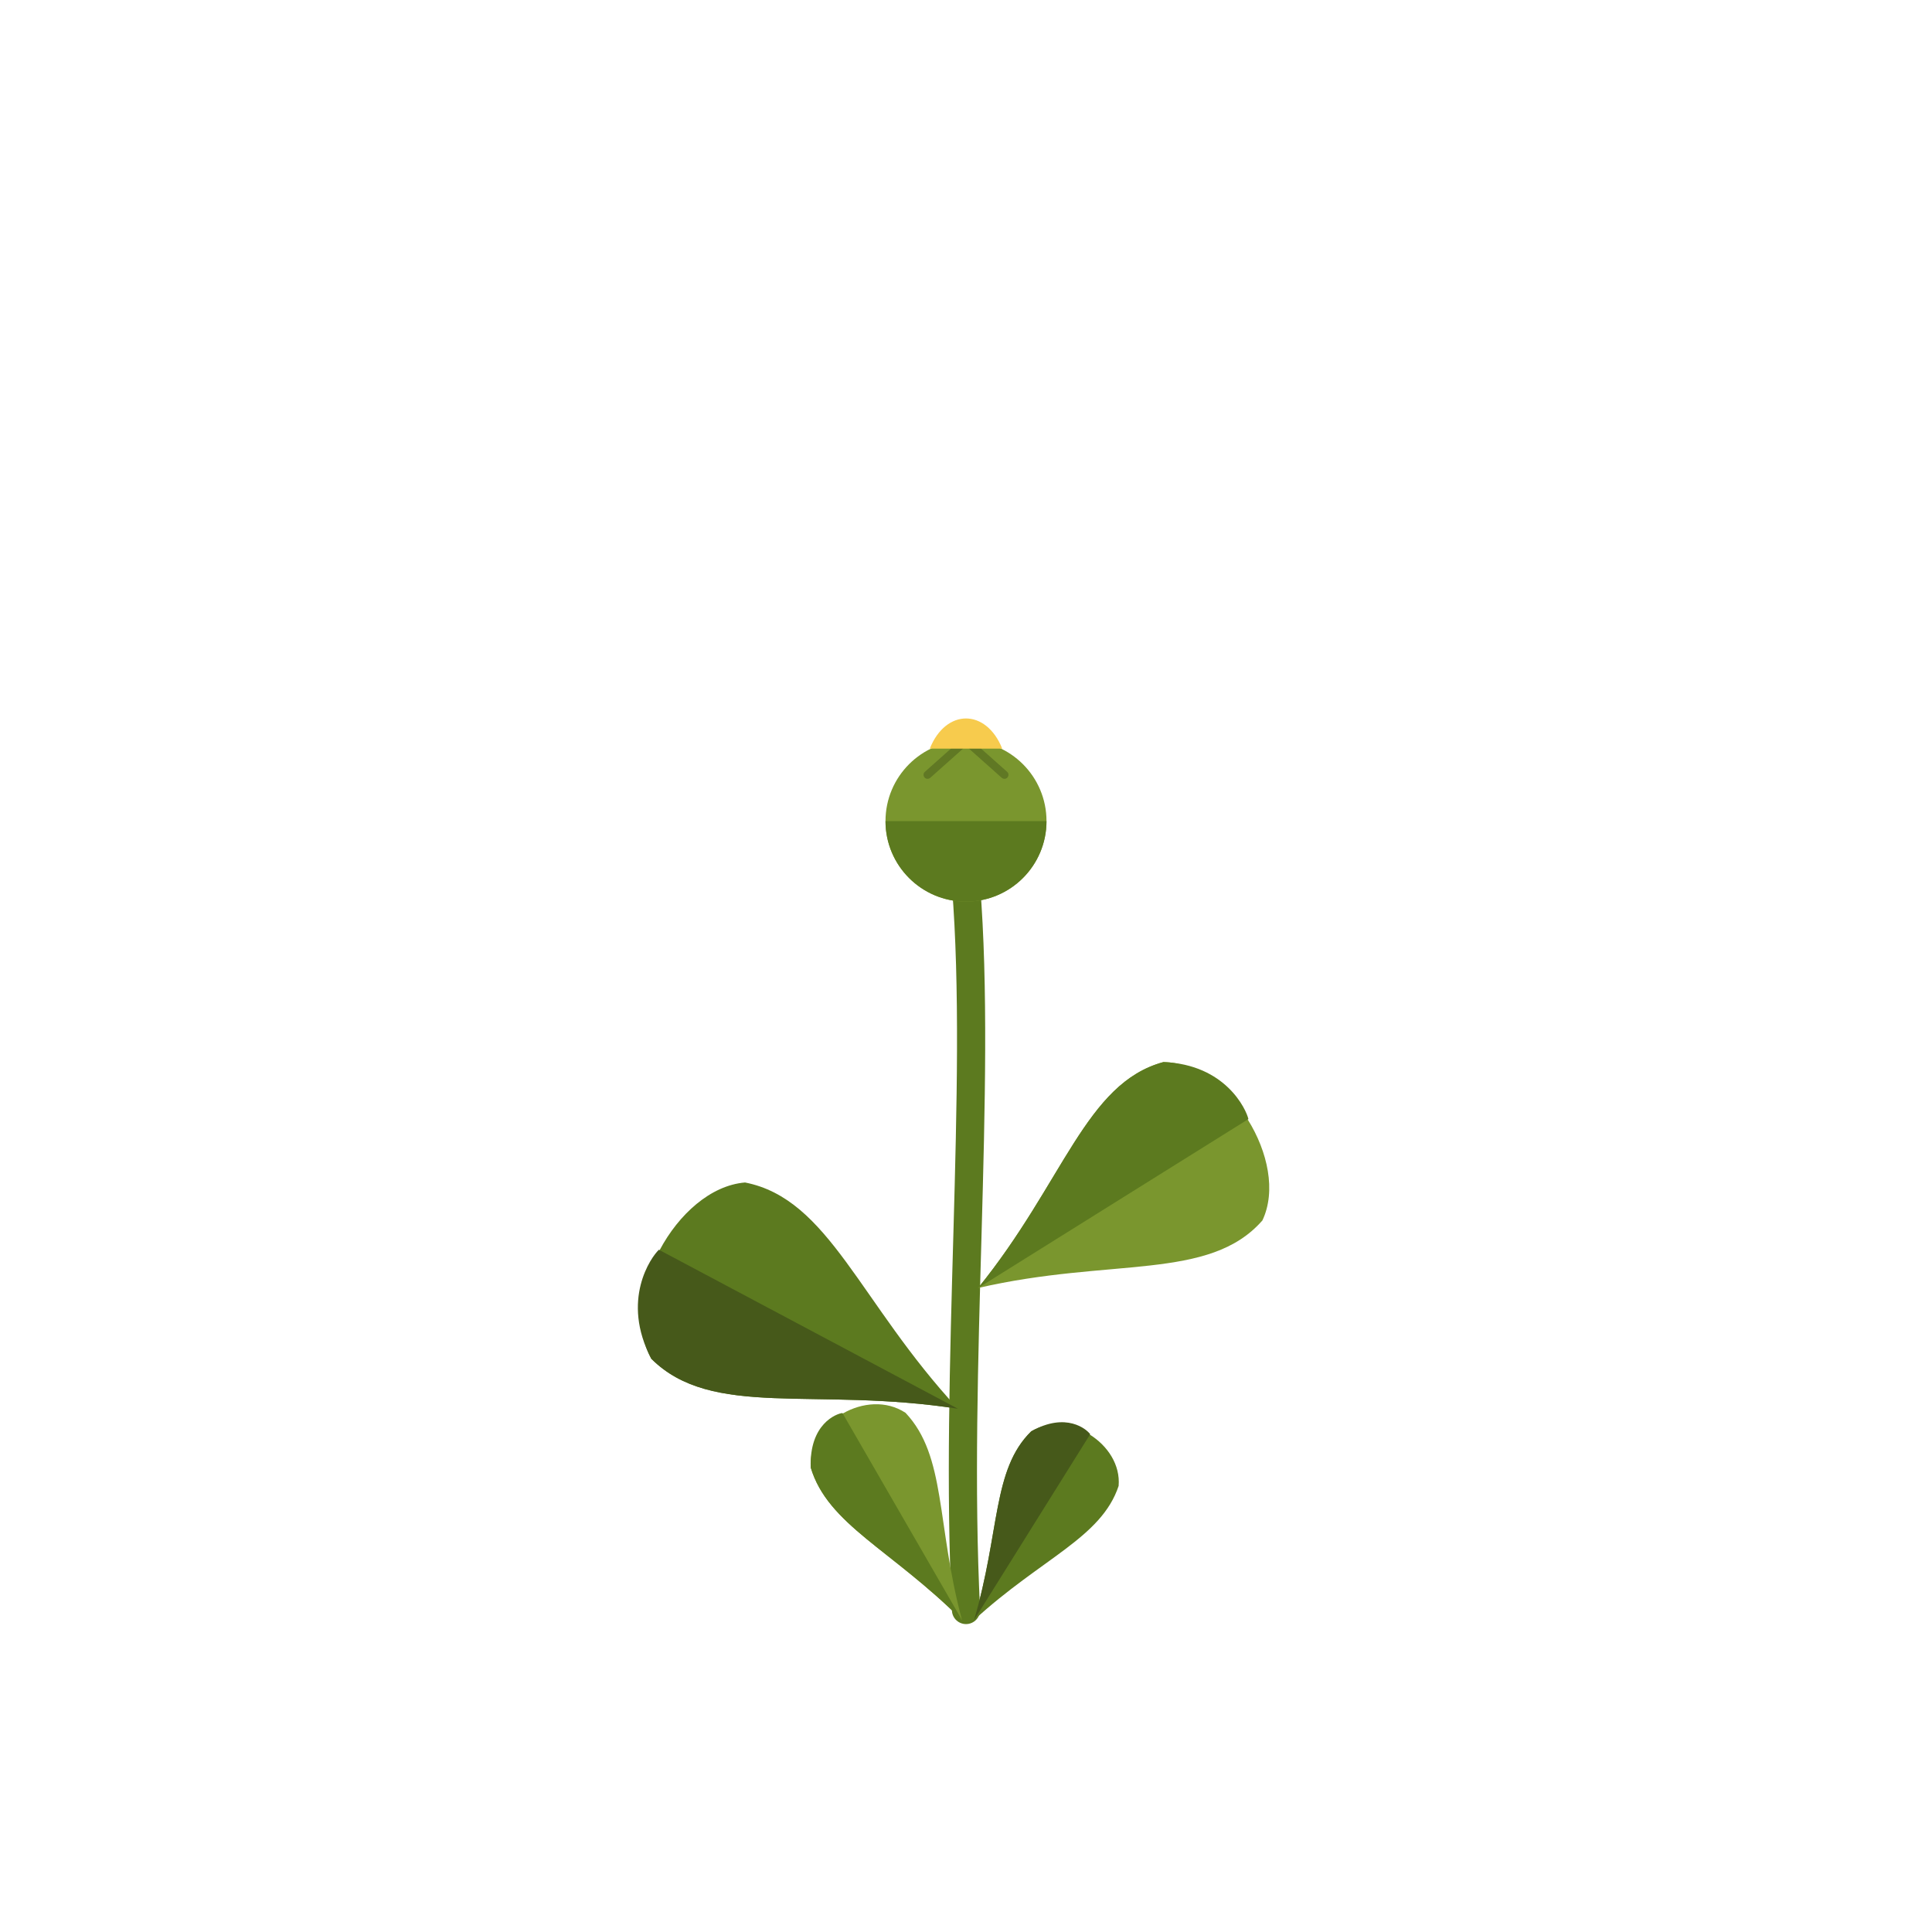
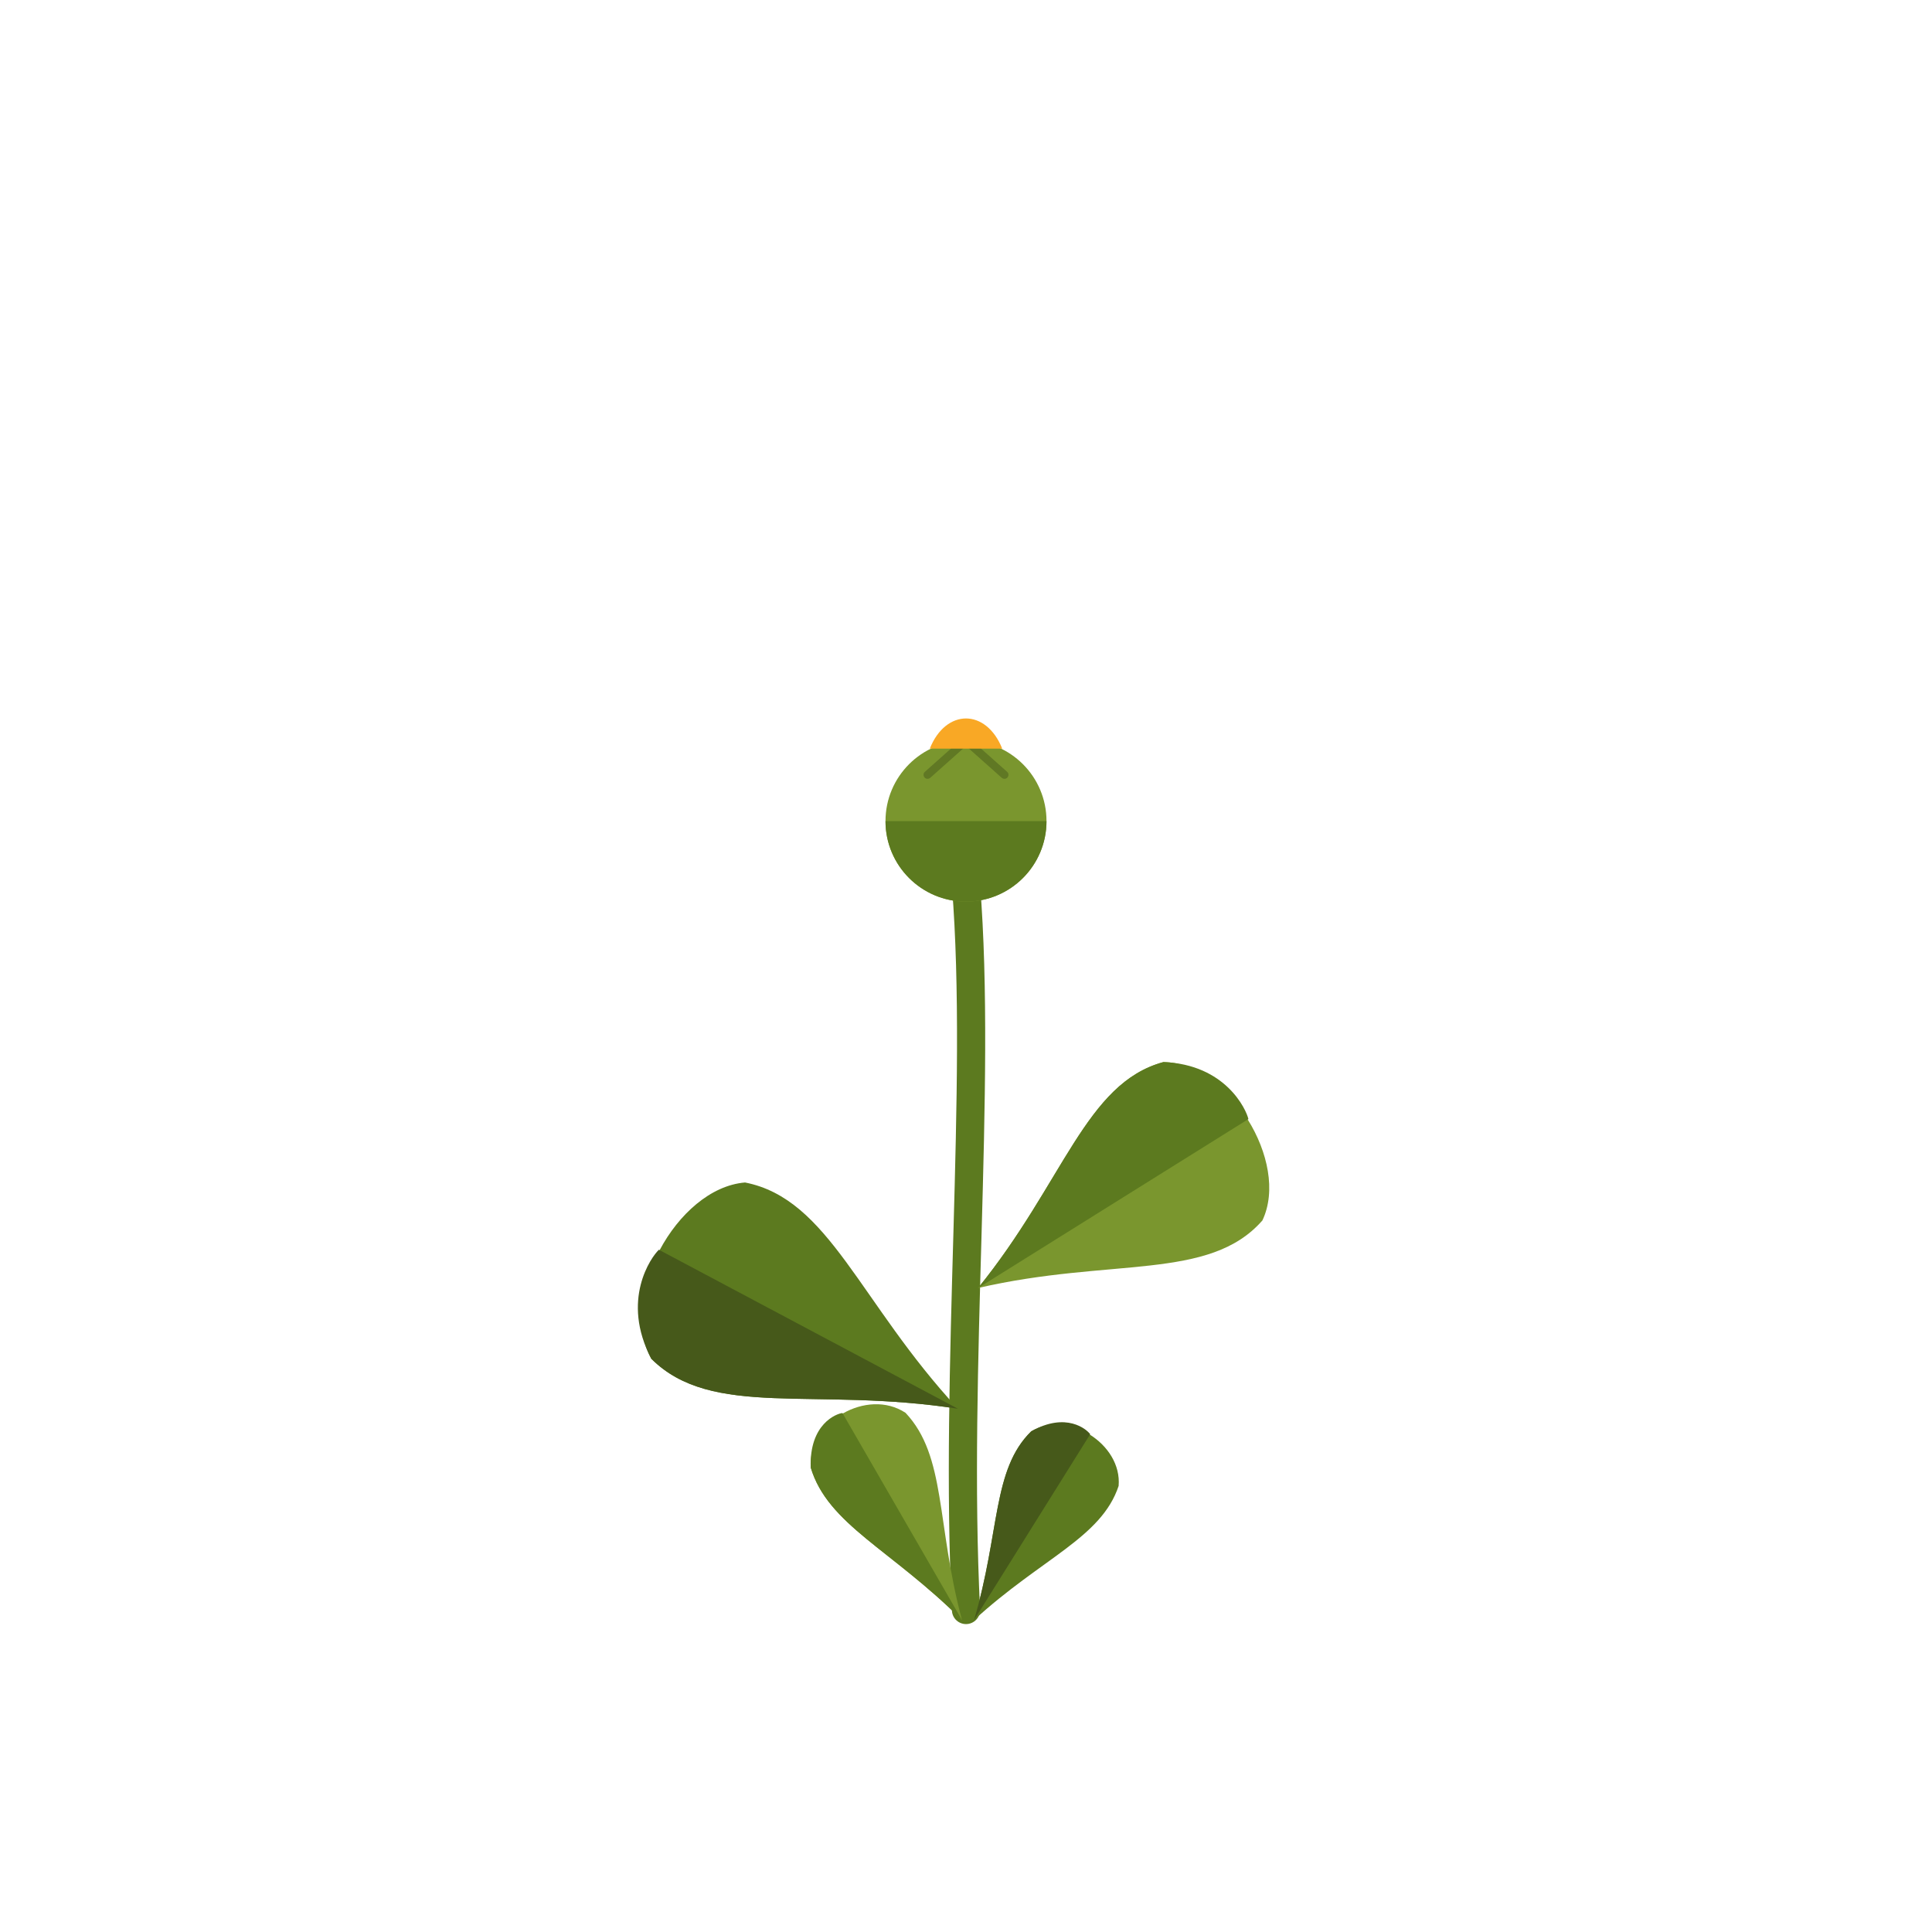
<svg xmlns="http://www.w3.org/2000/svg" viewBox="0 0 960 960" width="960" height="960">
  <path d="M480 800 C474 680 488 540 480 440" fill="none" stroke="#5C7A1F" stroke-width="14" stroke-linecap="round" />
  <g transform="translate(476 700) rotate(-62)">
    <path d="M0 0 C-23.6 -68.0 -62.0 -105.4 -49.6 -146.2 C-31.0 -175.1 31.0 -175.1 49.6 -146.2 C62.0 -105.4 23.6 -68.0 0 0 Z" fill="#5C7A1F" />
    <path d="M0 0 C-23.6 -68.0 -62.0 -105.4 -49.6 -146.2 C-31.0 -173.4 -5.0 -170.0 0 -168.3 Z" fill="#46591A" />
  </g>
  <g transform="translate(486 640) rotate(58)">
    <path d="M0 0 C-22.0 -64.0 -58.0 -99.2 -46.4 -137.6 C-29.0 -164.8 29.0 -164.8 46.4 -137.6 C58.0 -99.2 22.0 -64.0 0 0 Z" fill="#7A962E" />
    <path d="M0 0 C-22.0 -64.0 -58.0 -99.2 -46.4 -137.6 C-29.0 -163.2 -4.6 -160.0 0 -158.4 Z" fill="#5C7A1F" />
  </g>
  <g transform="translate(478 805) rotate(-30)">
    <path d="M0 0 C-12.9 -48.0 -34.0 -74.4 -27.2 -103.2 C-17.0 -123.6 17.0 -123.6 27.2 -103.2 C34.0 -74.4 12.9 -48.0 0 0 Z" fill="#7A962E" />
    <path d="M0 0 C-12.9 -48.0 -34.0 -74.4 -27.2 -103.2 C-17.0 -122.4 -2.7 -120.0 0 -118.8 Z" fill="#5C7A1F" />
  </g>
  <g transform="translate(484 805) rotate(32)">
    <path d="M0 0 C-12.2 -44.0 -32.0 -68.2 -25.6 -94.6 C-16.0 -113.3 16.0 -113.3 25.6 -94.6 C32.0 -68.2 12.2 -44.0 0 0 Z" fill="#5C7A1F" />
    <path d="M0 0 C-12.2 -44.0 -32.0 -68.2 -25.6 -94.6 C-16.0 -112.2 -2.6 -110.0 0 -108.9 Z" fill="#46591A" />
  </g>
  <circle cx="480" cy="408" r="40" fill="#7A962E" />
  <path d="M440 408 A40 40 0 0 0 520 408 Z" fill="#5C7A1F" />
  <path d="M480 368 L460.9 385.0" stroke="#46591A" stroke-width="4" stroke-linecap="round" opacity=".5" />
  <path d="M480 368 L469.0 368.2" stroke="#46591A" stroke-width="4" stroke-linecap="round" opacity=".5" />
  <path d="M480 368 L480.0 362.0" stroke="#46591A" stroke-width="4" stroke-linecap="round" opacity=".5" />
  <path d="M480 368 L491.0 368.2" stroke="#46591A" stroke-width="4" stroke-linecap="round" opacity=".5" />
  <path d="M480 368 L499.1 385.0" stroke="#46591A" stroke-width="4" stroke-linecap="round" opacity=".5" />
-   <path d="M462 372 C470 352 490 352 498 372 Z" fill="#F7CB4D" />
+   <path d="M462 372 C470 352 490 352 498 372 Z" fill="#F9A825" />
</svg>
